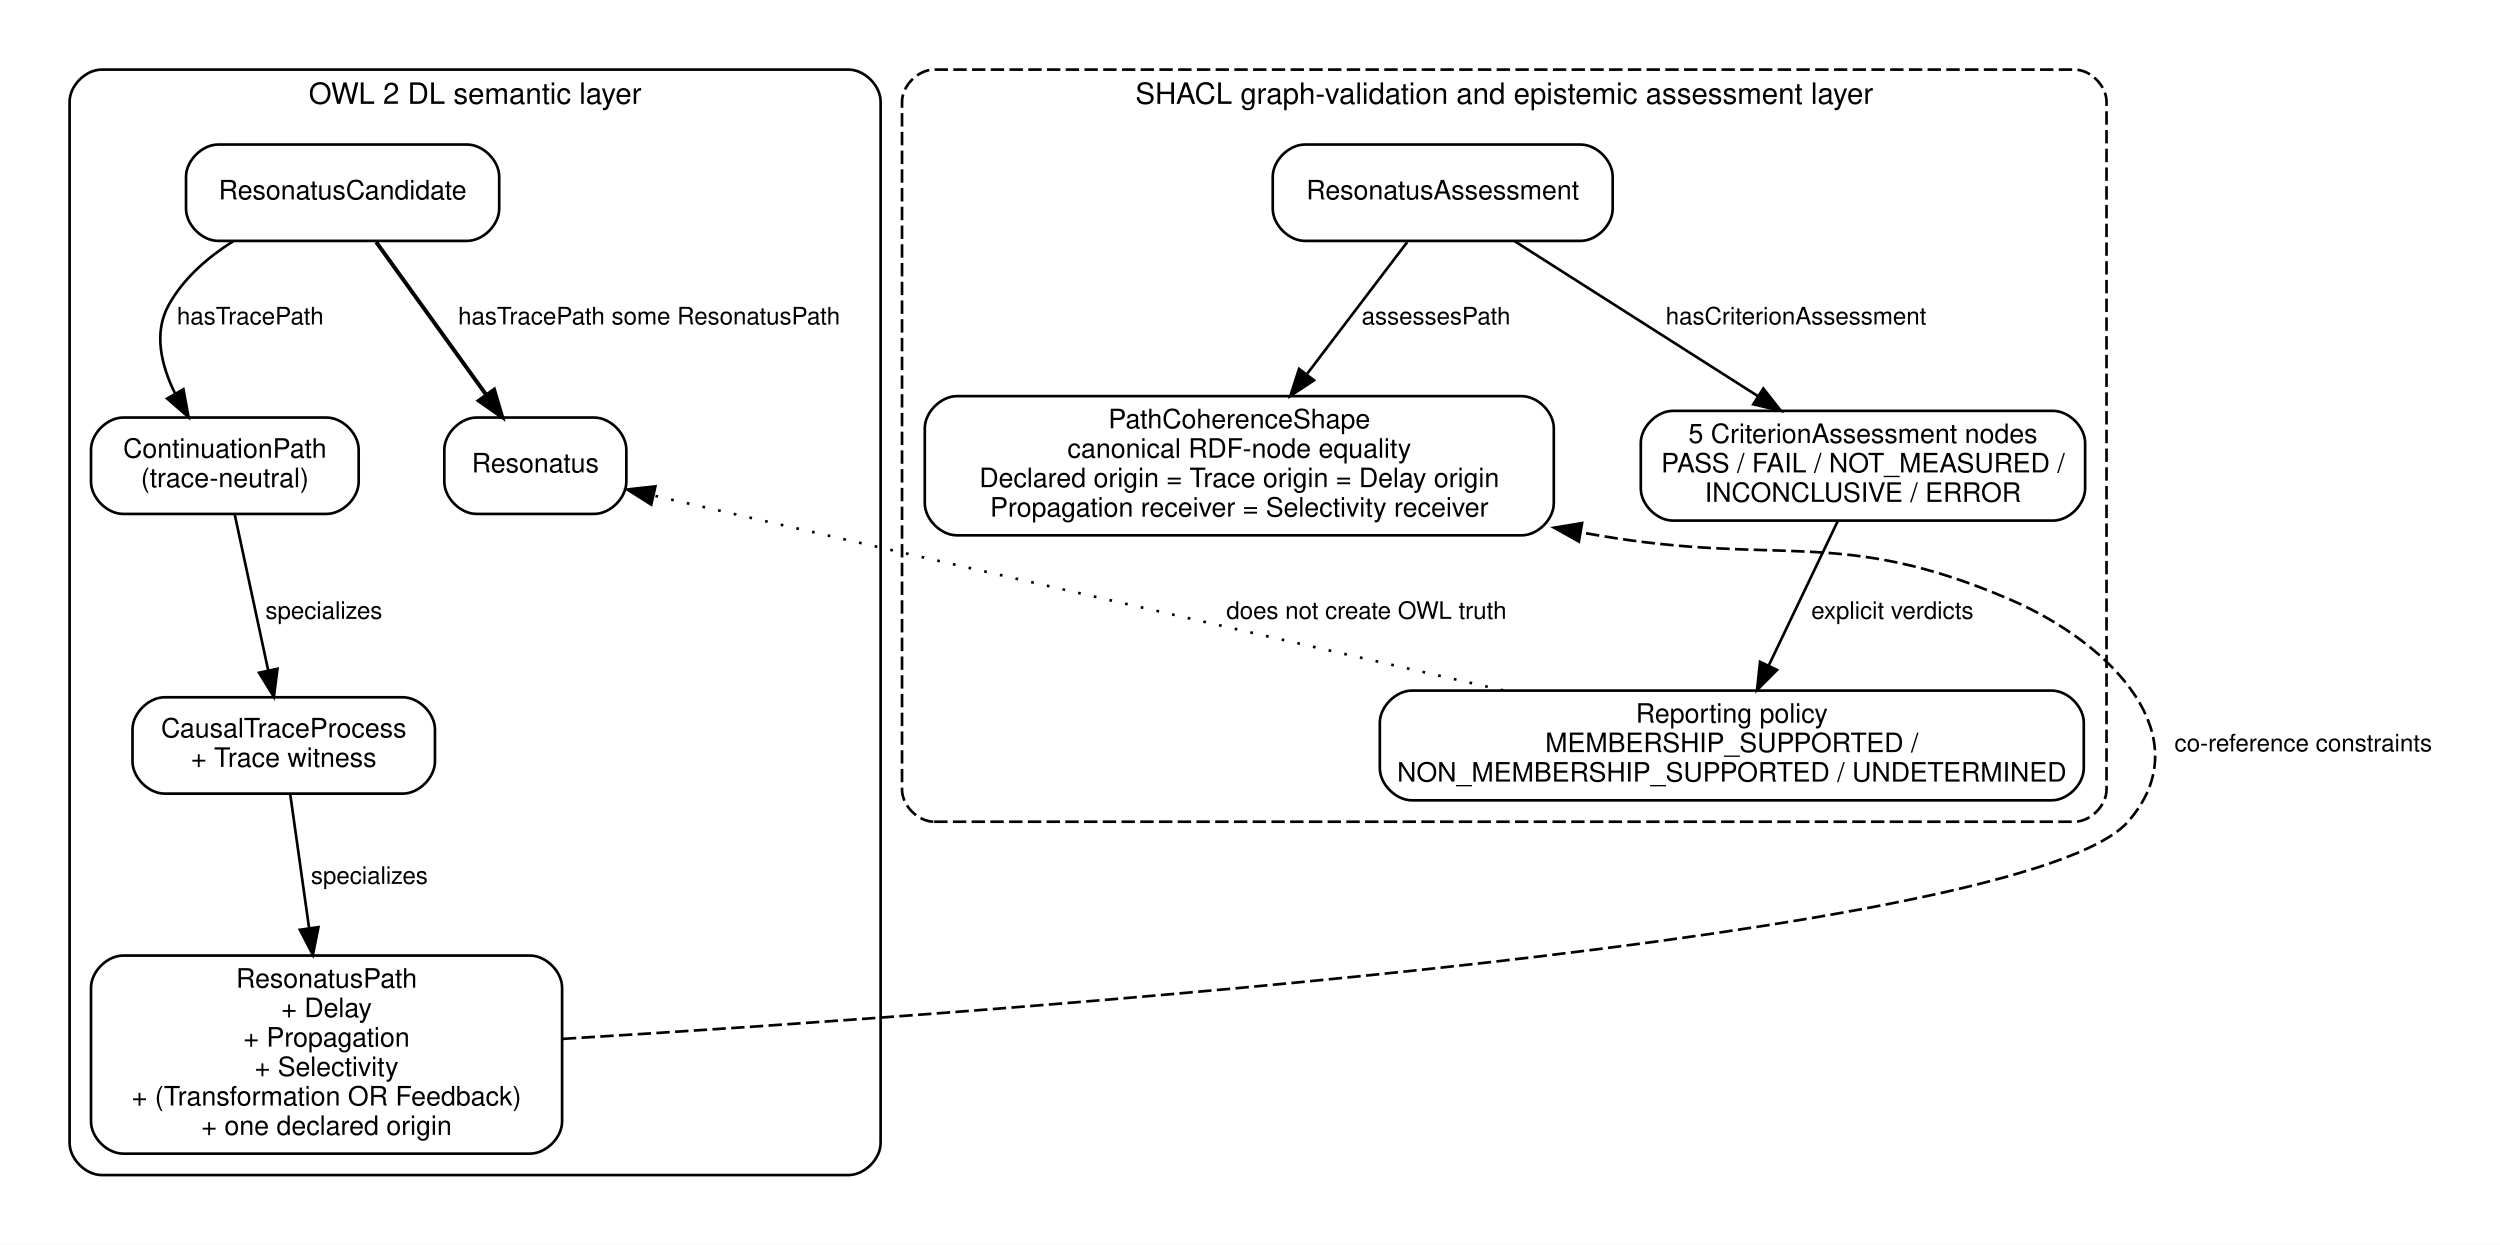
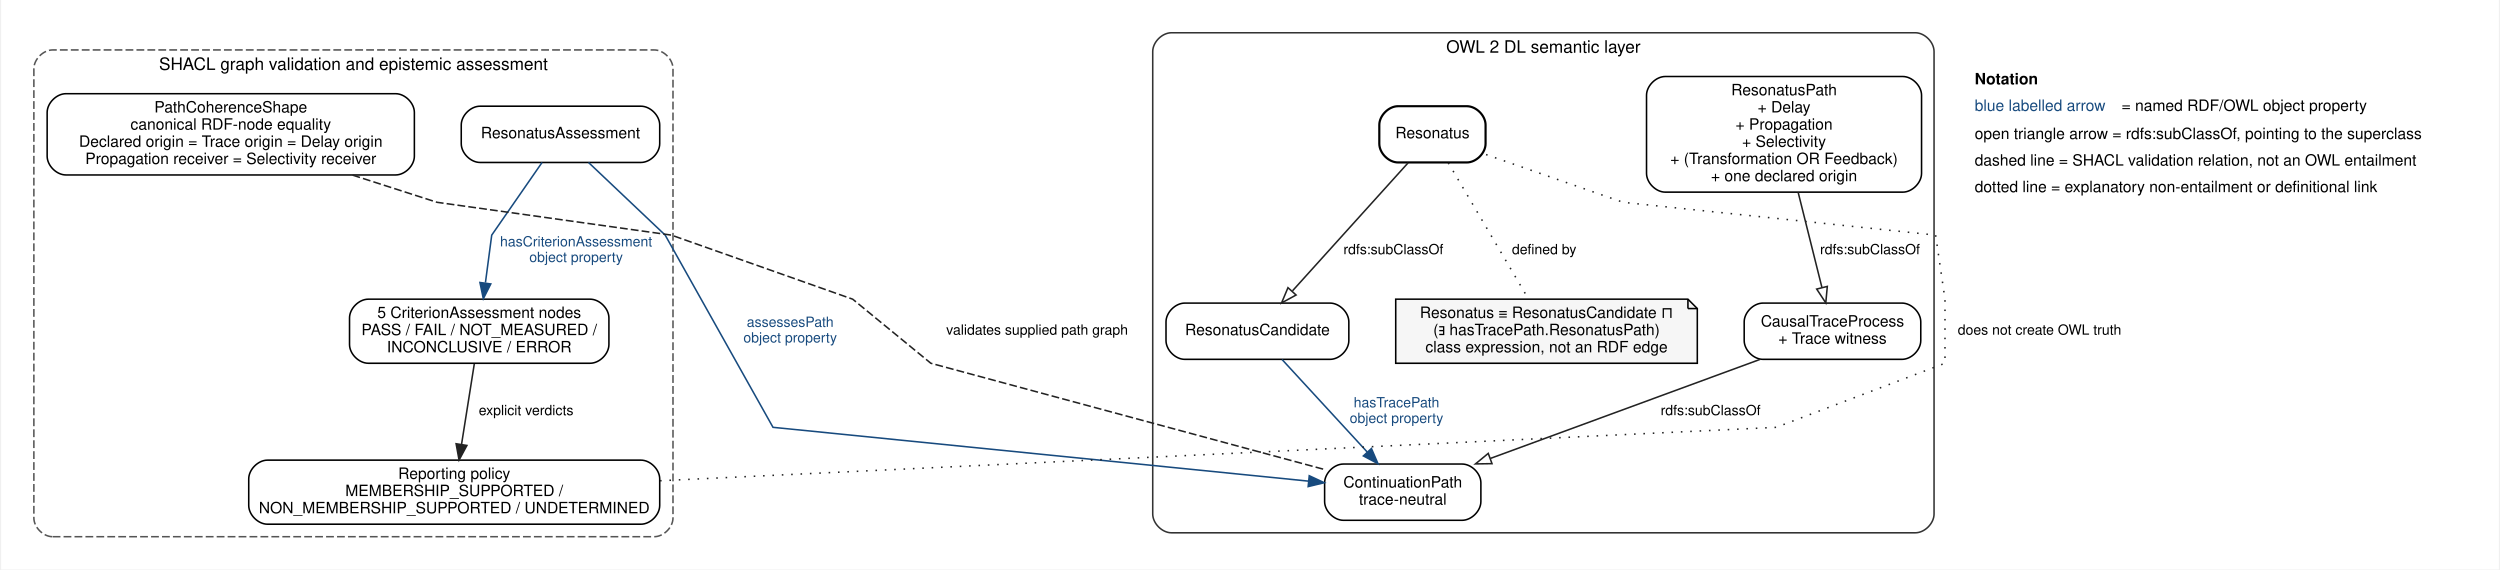
- <svg xmlns="http://www.w3.org/2000/svg" width="934pt" height="465pt" viewBox="0.00 0.00 934.00 465.00">
-   <g id="graph0" class="graph" transform="scale(1 1) rotate(0) translate(18 447)">
-     <polygon fill="white" stroke="transparent" points="-18,18 -18,-447 916,-447 916,18 -18,18" />
+ <svg xmlns="http://www.w3.org/2000/svg" width="1598pt" height="364pt" viewBox="0.00 0.00 1598.42 364.42">
+   <g id="graph0" class="graph" transform="scale(1 1) rotate(0) translate(12.96 351.46)">
+     <polygon fill="white" stroke="transparent" points="-12.96,12.96 -12.96,-351.46 1585.46,-351.46 1585.46,12.96 -12.96,12.96" />
    <g id="clust1" class="cluster">
-       <path fill="white" stroke="black" d="M20,-8C20,-8 299,-8 299,-8 305,-8 311,-14 311,-20 311,-20 311,-409 311,-409 311,-415 305,-421 299,-421 299,-421 20,-421 20,-421 14,-421 8,-415 8,-409 8,-409 8,-20 8,-20 8,-14 14,-8 20,-8" />
-       <text text-anchor="middle" x="159.5" y="-408.2" font-family="Helvetica,sans-Serif" font-size="11.00">OWL 2 DL semantic layer</text>
+       <path fill="white" stroke="#333333" d="M736,-10.5C736,-10.5 1212,-10.5 1212,-10.5 1218,-10.5 1224,-16.5 1224,-22.5 1224,-22.5 1224,-318.5 1224,-318.5 1224,-324.5 1218,-330.5 1212,-330.5 1212,-330.5 736,-330.5 736,-330.5 730,-330.5 724,-324.5 724,-318.5 724,-318.5 724,-22.5 724,-22.5 724,-16.5 730,-10.5 736,-10.5" />
+       <text text-anchor="middle" x="974" y="-317.7" font-family="Helvetica,sans-Serif" font-size="11.00">OWL 2 DL semantic layer</text>
    </g>
    <g id="clust2" class="cluster">
-       <path fill="white" stroke="black" stroke-dasharray="5,2" d="M331,-140C331,-140 757,-140 757,-140 763,-140 769,-146 769,-152 769,-152 769,-409 769,-409 769,-415 763,-421 757,-421 757,-421 331,-421 331,-421 325,-421 319,-415 319,-409 319,-409 319,-152 319,-152 319,-146 325,-140 331,-140" />
-       <text text-anchor="middle" x="544" y="-408.2" font-family="Helvetica,sans-Serif" font-size="11.00">SHACL graph-validation and epistemic assessment layer</text>
+       <path fill="white" stroke="#555555" stroke-dasharray="5,2" d="M20,-8C20,-8 405,-8 405,-8 411,-8 417,-14 417,-20 417,-20 417,-307.5 417,-307.5 417,-313.5 411,-319.5 405,-319.5 405,-319.5 20,-319.5 20,-319.5 14,-319.5 8,-313.5 8,-307.5 8,-307.5 8,-20 8,-20 8,-14 14,-8 20,-8" />
+       <text text-anchor="middle" x="212.5" y="-306.7" font-family="Helvetica,sans-Serif" font-size="11.00">SHACL graph validation and epistemic assessment</text>
    </g>
    <g id="node1" class="node">
-       <path fill="none" stroke="black" d="M156.5,-393C156.5,-393 63.5,-393 63.5,-393 57.5,-393 51.5,-387 51.5,-381 51.5,-381 51.5,-369 51.5,-369 51.5,-363 57.5,-357 63.5,-357 63.5,-357 156.5,-357 156.5,-357 162.5,-357 168.5,-363 168.5,-369 168.5,-369 168.5,-381 168.5,-381 168.5,-387 162.5,-393 156.5,-393" />
-       <text text-anchor="middle" x="110" y="-372.5" font-family="Helvetica,sans-Serif" font-size="10.00">ResonatusCandidate</text>
+       <path fill="none" stroke="black" d="M837.5,-157.5C837.5,-157.5 744.5,-157.5 744.5,-157.5 738.5,-157.5 732.5,-151.5 732.5,-145.5 732.5,-145.5 732.5,-133.5 732.5,-133.5 732.5,-127.5 738.5,-121.5 744.5,-121.5 744.5,-121.5 837.5,-121.5 837.5,-121.5 843.5,-121.5 849.5,-127.5 849.5,-133.5 849.5,-133.5 849.5,-145.5 849.5,-145.5 849.5,-151.5 843.5,-157.5 837.5,-157.5" />
+       <text text-anchor="middle" x="791" y="-137" font-family="Helvetica,sans-Serif" font-size="10.00">ResonatusCandidate</text>
    </g>
    <g id="node2" class="node">
-       <path fill="none" stroke="black" d="M104,-291C104,-291 28,-291 28,-291 22,-291 16,-285 16,-279 16,-279 16,-267 16,-267 16,-261 22,-255 28,-255 28,-255 104,-255 104,-255 110,-255 116,-261 116,-267 116,-267 116,-279 116,-279 116,-285 110,-291 104,-291" />
-       <text text-anchor="middle" x="66" y="-276" font-family="Helvetica,sans-Serif" font-size="10.00">ContinuationPath</text>
-       <text text-anchor="middle" x="66" y="-265" font-family="Helvetica,sans-Serif" font-size="10.00">(trace-neutral)</text>
+       <path fill="none" stroke="black" d="M922,-54.5C922,-54.5 846,-54.5 846,-54.5 840,-54.5 834,-48.5 834,-42.5 834,-42.5 834,-30.5 834,-30.5 834,-24.5 840,-18.5 846,-18.5 846,-18.5 922,-18.5 922,-18.5 928,-18.5 934,-24.5 934,-30.5 934,-30.5 934,-42.5 934,-42.5 934,-48.5 928,-54.5 922,-54.5" />
+       <text text-anchor="middle" x="884" y="-39.5" font-family="Helvetica,sans-Serif" font-size="10.00">ContinuationPath</text>
+       <text text-anchor="middle" x="884" y="-28.5" font-family="Helvetica,sans-Serif" font-size="10.00">trace-neutral</text>
    </g>
    <g id="edge1" class="edge">
-       <path fill="none" stroke="black" d="M69.07,-356.85C59.48,-350.79 50.48,-342.93 45,-333 39.31,-322.69 42.2,-310.55 47.41,-299.97" />
-       <polygon fill="black" stroke="black" points="50.53,-301.57 52.44,-291.15 44.45,-298.1 50.53,-301.57" />
-       <text text-anchor="middle" x="75.5" y="-325.8" font-family="Helvetica,sans-Serif" font-size="9.00">hasTracePath</text>
+       <path fill="none" stroke="#174a7e" d="M806.78,-121.37C821.74,-105.12 844.39,-80.52 861.29,-62.16" />
+       <polygon fill="#174a7e" stroke="#174a7e" points="863.95,-64.44 868.15,-54.72 858.8,-59.7 863.95,-64.44" />
+       <text text-anchor="middle" x="880" y="-90.8" font-family="Helvetica,sans-Serif" font-size="9.00" fill="#174a7e">hasTracePath</text>
+       <text text-anchor="middle" x="880" y="-80.8" font-family="Helvetica,sans-Serif" font-size="9.00" fill="#174a7e">object property</text>
+     </g>
+     <g id="node3" class="node">
+       <path fill="none" stroke="black" d="M1203.5,-157.5C1203.5,-157.5 1114.5,-157.5 1114.5,-157.5 1108.5,-157.5 1102.5,-151.5 1102.5,-145.5 1102.5,-145.5 1102.5,-133.5 1102.5,-133.5 1102.5,-127.5 1108.5,-121.5 1114.5,-121.5 1114.5,-121.5 1203.5,-121.5 1203.5,-121.5 1209.5,-121.5 1215.5,-127.5 1215.5,-133.5 1215.5,-133.5 1215.5,-145.5 1215.5,-145.5 1215.5,-151.5 1209.5,-157.5 1203.5,-157.5" />
+       <text text-anchor="middle" x="1159" y="-142.5" font-family="Helvetica,sans-Serif" font-size="10.00">CausalTraceProcess</text>
+       <text text-anchor="middle" x="1159" y="-131.5" font-family="Helvetica,sans-Serif" font-size="10.00">+ Trace witness</text>
+     </g>
+     <g id="edge2" class="edge">
+       <path fill="none" stroke="#222222" d="M1112.66,-121.48C1065.06,-104 990.94,-76.77 940.06,-58.09" />
+       <polygon fill="none" stroke="#222222" points="941.12,-54.75 930.53,-54.59 938.71,-61.32 941.12,-54.75" />
+       <text text-anchor="middle" x="1081" y="-85.8" font-family="Helvetica,sans-Serif" font-size="9.00">rdfs:subClassOf</text>
+     </g>
+     <g id="node4" class="node">
+       <path fill="none" stroke="black" d="M1204,-302.5C1204,-302.5 1052,-302.5 1052,-302.5 1046,-302.5 1040,-296.5 1040,-290.5 1040,-290.5 1040,-240.5 1040,-240.5 1040,-234.5 1046,-228.5 1052,-228.5 1052,-228.5 1204,-228.5 1204,-228.5 1210,-228.5 1216,-234.5 1216,-240.5 1216,-240.5 1216,-290.5 1216,-290.5 1216,-296.5 1210,-302.5 1204,-302.5" />
+       <text text-anchor="middle" x="1128" y="-290.5" font-family="Helvetica,sans-Serif" font-size="10.00">ResonatusPath</text>
+       <text text-anchor="middle" x="1128" y="-279.5" font-family="Helvetica,sans-Serif" font-size="10.00">+ Delay</text>
+       <text text-anchor="middle" x="1128" y="-268.5" font-family="Helvetica,sans-Serif" font-size="10.00">+ Propagation</text>
+       <text text-anchor="middle" x="1128" y="-257.5" font-family="Helvetica,sans-Serif" font-size="10.00">+ Selectivity</text>
+       <text text-anchor="middle" x="1128" y="-246.5" font-family="Helvetica,sans-Serif" font-size="10.00">+ (Transformation OR Feedback)</text>
+       <text text-anchor="middle" x="1128" y="-235.5" font-family="Helvetica,sans-Serif" font-size="10.00">+ one declared origin</text>
+     </g>
+     <g id="edge3" class="edge">
+       <path fill="none" stroke="#222222" d="M1137.05,-228.3C1141.92,-208.82 1147.82,-185.2 1152.28,-167.37" />
+       <polygon fill="none" stroke="#222222" points="1155.69,-168.17 1154.72,-157.62 1148.9,-166.47 1155.69,-168.17" />
+       <text text-anchor="middle" x="1183" y="-188.8" font-family="Helvetica,sans-Serif" font-size="9.00">rdfs:subClassOf</text>
    </g>
    <g id="node5" class="node">
-       <path fill="none" stroke="black" d="M204,-291C204,-291 160,-291 160,-291 154,-291 148,-285 148,-279 148,-279 148,-267 148,-267 148,-261 154,-255 160,-255 160,-255 204,-255 204,-255 210,-255 216,-261 216,-267 216,-267 216,-279 216,-279 216,-285 210,-291 204,-291" />
-       <text text-anchor="middle" x="182" y="-270.5" font-family="Helvetica,sans-Serif" font-size="10.00">Resonatus</text>
+       <path fill="none" stroke="black" stroke-width="1.4" d="M925,-283.5C925,-283.5 881,-283.5 881,-283.5 875,-283.5 869,-277.5 869,-271.5 869,-271.5 869,-259.5 869,-259.5 869,-253.5 875,-247.5 881,-247.5 881,-247.5 925,-247.5 925,-247.5 931,-247.5 937,-253.5 937,-259.5 937,-259.5 937,-271.5 937,-271.5 937,-277.5 931,-283.5 925,-283.5" />
+       <text text-anchor="middle" x="903" y="-263" font-family="Helvetica,sans-Serif" font-size="10.00">Resonatus</text>
    </g>
    <g id="edge4" class="edge">
-       <path fill="none" stroke="black" stroke-width="1.5" d="M122.54,-356.58C133.9,-340.81 150.77,-317.37 163.65,-299.49" />
-       <polygon fill="black" stroke="black" stroke-width="1.5" points="166.6,-301.38 169.6,-291.22 160.92,-297.29 166.6,-301.38" />
-       <text text-anchor="middle" x="224.5" y="-325.8" font-family="Helvetica,sans-Serif" font-size="9.00">hasTracePath some ResonatusPath</text>
+       <path fill="none" stroke="#222222" d="M887.43,-247.26C868.2,-225.97 835.37,-189.62 813.43,-165.33" />
+       <polygon fill="none" stroke="#222222" points="815.74,-162.67 806.44,-157.6 810.55,-167.36 815.74,-162.67" />
+       <text text-anchor="middle" x="878" y="-188.8" font-family="Helvetica,sans-Serif" font-size="9.00">rdfs:subClassOf</text>
    </g>
-     <g id="node3" class="node">
-       <path fill="none" stroke="black" d="M132.5,-186.5C132.5,-186.5 43.5,-186.5 43.5,-186.5 37.5,-186.5 31.5,-180.5 31.5,-174.5 31.5,-174.5 31.5,-162.5 31.5,-162.5 31.5,-156.5 37.5,-150.5 43.5,-150.5 43.5,-150.5 132.5,-150.5 132.5,-150.5 138.5,-150.5 144.5,-156.5 144.5,-162.5 144.5,-162.5 144.5,-174.5 144.5,-174.5 144.5,-180.5 138.5,-186.5 132.5,-186.5" />
-       <text text-anchor="middle" x="88" y="-171.5" font-family="Helvetica,sans-Serif" font-size="10.00">CausalTraceProcess</text>
-       <text text-anchor="middle" x="88" y="-160.5" font-family="Helvetica,sans-Serif" font-size="10.00">+ Trace witness</text>
+     <g id="node6" class="node">
+       <polygon fill="#f6f6f6" stroke="black" points="1066.5,-160 879.5,-160 879.5,-119 1072.5,-119 1072.5,-154 1066.5,-160" />
+       <polyline fill="none" stroke="black" points="1066.5,-160 1066.5,-154 " />
+       <polyline fill="none" stroke="black" points="1072.5,-154 1066.5,-154 " />
+       <text text-anchor="middle" x="976" y="-148" font-family="Helvetica,sans-Serif" font-size="10.00">Resonatus ≡ ResonatusCandidate ⊓</text>
+       <text text-anchor="middle" x="976" y="-137" font-family="Helvetica,sans-Serif" font-size="10.00">(∃ hasTracePath.ResonatusPath)</text>
+       <text text-anchor="middle" x="976" y="-126" font-family="Helvetica,sans-Serif" font-size="10.00">class expression, not an RDF edge</text>
    </g>
-     <g id="edge2" class="edge">
-       <path fill="none" stroke="black" d="M69.73,-254.61C73.15,-238.69 78.26,-214.86 82.21,-196.47" />
-       <polygon fill="black" stroke="black" points="85.65,-197.14 84.32,-186.63 78.8,-195.67 85.65,-197.14" />
-       <text text-anchor="middle" x="103" y="-215.8" font-family="Helvetica,sans-Serif" font-size="9.00">specializes</text>
-     </g>
-     <g id="node4" class="node">
-       <path fill="none" stroke="black" d="M180,-90C180,-90 28,-90 28,-90 22,-90 16,-84 16,-78 16,-78 16,-28 16,-28 16,-22 22,-16 28,-16 28,-16 180,-16 180,-16 186,-16 192,-22 192,-28 192,-28 192,-78 192,-78 192,-84 186,-90 180,-90" />
-       <text text-anchor="middle" x="104" y="-78" font-family="Helvetica,sans-Serif" font-size="10.00">ResonatusPath</text>
-       <text text-anchor="middle" x="104" y="-67" font-family="Helvetica,sans-Serif" font-size="10.00">+ Delay</text>
-       <text text-anchor="middle" x="104" y="-56" font-family="Helvetica,sans-Serif" font-size="10.00">+ Propagation</text>
-       <text text-anchor="middle" x="104" y="-45" font-family="Helvetica,sans-Serif" font-size="10.00">+ Selectivity</text>
-       <text text-anchor="middle" x="104" y="-34" font-family="Helvetica,sans-Serif" font-size="10.00">+ (Transformation OR Feedback)</text>
-       <text text-anchor="middle" x="104" y="-23" font-family="Helvetica,sans-Serif" font-size="10.00">+ one declared origin</text>
-     </g>
-     <g id="edge3" class="edge">
-       <path fill="none" stroke="black" d="M90.43,-150.26C92.3,-136.99 94.98,-118 97.46,-100.38" />
-       <polygon fill="black" stroke="black" points="100.96,-100.61 98.89,-90.22 94.03,-99.64 100.96,-100.61" />
-       <text text-anchor="middle" x="120" y="-116.8" font-family="Helvetica,sans-Serif" font-size="9.00">specializes</text>
+     <g id="edge5" class="edge">
+       <path fill="none" stroke="#222222" stroke-dasharray="1,5" d="M913.15,-247.26C926.63,-224.37 950.37,-184.04 964.49,-160.05" />
+       <text text-anchor="middle" x="974.5" y="-188.8" font-family="Helvetica,sans-Serif" font-size="9.00">defined by</text>
    </g>
    <g id="node7" class="node">
-       <path fill="none" stroke="black" d="M550.5,-299C550.5,-299 339.5,-299 339.5,-299 333.5,-299 327.5,-293 327.5,-287 327.5,-287 327.5,-259 327.5,-259 327.5,-253 333.5,-247 339.5,-247 339.5,-247 550.5,-247 550.5,-247 556.5,-247 562.5,-253 562.5,-259 562.5,-259 562.5,-287 562.5,-287 562.5,-293 556.5,-299 550.5,-299" />
-       <text text-anchor="middle" x="445" y="-287" font-family="Helvetica,sans-Serif" font-size="10.00">PathCoherenceShape</text>
-       <text text-anchor="middle" x="445" y="-276" font-family="Helvetica,sans-Serif" font-size="10.00">canonical RDF-node equality</text>
-       <text text-anchor="middle" x="445" y="-265" font-family="Helvetica,sans-Serif" font-size="10.00">Declared origin = Trace origin = Delay origin</text>
-       <text text-anchor="middle" x="445" y="-254" font-family="Helvetica,sans-Serif" font-size="10.00">Propagation receiver = Selectivity receiver</text>
+       <path fill="none" stroke="black" d="M396.5,-283.5C396.5,-283.5 293.5,-283.5 293.5,-283.5 287.5,-283.5 281.5,-277.5 281.5,-271.5 281.5,-271.5 281.5,-259.5 281.5,-259.5 281.5,-253.5 287.5,-247.5 293.5,-247.5 293.5,-247.5 396.5,-247.5 396.5,-247.5 402.5,-247.5 408.5,-253.5 408.5,-259.5 408.5,-259.5 408.5,-271.5 408.5,-271.5 408.5,-277.5 402.5,-283.5 396.5,-283.5" />
+       <text text-anchor="middle" x="345" y="-263" font-family="Helvetica,sans-Serif" font-size="10.00">ResonatusAssessment</text>
    </g>
    <g id="edge8" class="edge">
-       <path fill="none" stroke="black" stroke-dasharray="5,2" d="M192.29,-58.88C366.05,-69.39 738.93,-96.76 777,-140 804.59,-171.34 771.35,-206.5 733,-223 669.37,-250.37 647.28,-235.31 579,-247 576.9,-247.36 574.79,-247.72 572.66,-248.09" />
-       <polygon fill="black" stroke="black" points="571.86,-244.68 562.62,-249.85 573.07,-251.57 571.86,-244.68" />
-       <text text-anchor="middle" x="842.5" y="-166.3" font-family="Helvetica,sans-Serif" font-size="9.00">co-reference constraints</text>
-     </g>
-     <g id="node6" class="node">
-       <path fill="none" stroke="black" d="M572.5,-393C572.5,-393 469.5,-393 469.5,-393 463.5,-393 457.5,-387 457.5,-381 457.5,-381 457.5,-369 457.5,-369 457.5,-363 463.5,-357 469.5,-357 469.5,-357 572.5,-357 572.5,-357 578.5,-357 584.5,-363 584.5,-369 584.5,-369 584.5,-381 584.5,-381 584.5,-387 578.5,-393 572.5,-393" />
-       <text text-anchor="middle" x="521" y="-372.5" font-family="Helvetica,sans-Serif" font-size="10.00">ResonatusAssessment</text>
-     </g>
-     <g id="edge5" class="edge">
-       <path fill="none" stroke="black" d="M507.76,-356.58C497.48,-343.05 482.9,-323.87 470.39,-307.41" />
-       <polygon fill="black" stroke="black" points="472.91,-304.93 464.07,-299.09 467.33,-309.17 472.91,-304.93" />
-       <text text-anchor="middle" x="518.5" y="-325.8" font-family="Helvetica,sans-Serif" font-size="9.00">assessesPath</text>
+       <path fill="none" stroke="#174a7e" d="M362.95,-247.48C382.8,-228.67 412,-201 412,-201 412,-201 481,-78 481,-78 481,-78 711.15,-54.87 823.6,-43.57" />
+       <polygon fill="#174a7e" stroke="#174a7e" points="824.17,-47.03 833.77,-42.55 823.47,-40.07 824.17,-47.03" />
+       <text text-anchor="middle" x="492" y="-142.3" font-family="Helvetica,sans-Serif" font-size="9.00" fill="#174a7e">assessesPath</text>
+       <text text-anchor="middle" x="492" y="-132.3" font-family="Helvetica,sans-Serif" font-size="9.00" fill="#174a7e">object property</text>
    </g>
    <g id="node8" class="node">
-       <path fill="none" stroke="black" d="M749,-293.5C749,-293.5 607,-293.5 607,-293.5 601,-293.5 595,-287.5 595,-281.5 595,-281.5 595,-264.5 595,-264.5 595,-258.5 601,-252.5 607,-252.5 607,-252.5 749,-252.5 749,-252.5 755,-252.5 761,-258.5 761,-264.5 761,-264.5 761,-281.5 761,-281.5 761,-287.5 755,-293.5 749,-293.5" />
-       <text text-anchor="middle" x="678" y="-281.5" font-family="Helvetica,sans-Serif" font-size="10.00">5 CriterionAssessment nodes</text>
-       <text text-anchor="middle" x="678" y="-270.5" font-family="Helvetica,sans-Serif" font-size="10.00">PASS / FAIL / NOT_MEASURED /</text>
-       <text text-anchor="middle" x="678" y="-259.5" font-family="Helvetica,sans-Serif" font-size="10.00">INCONCLUSIVE / ERROR</text>
+       <path fill="none" stroke="black" d="M364,-160C364,-160 222,-160 222,-160 216,-160 210,-154 210,-148 210,-148 210,-131 210,-131 210,-125 216,-119 222,-119 222,-119 364,-119 364,-119 370,-119 376,-125 376,-131 376,-131 376,-148 376,-148 376,-154 370,-160 364,-160" />
+       <text text-anchor="middle" x="293" y="-148" font-family="Helvetica,sans-Serif" font-size="10.00">5 CriterionAssessment nodes</text>
+       <text text-anchor="middle" x="293" y="-137" font-family="Helvetica,sans-Serif" font-size="10.00">PASS / FAIL / NOT_MEASURED /</text>
+       <text text-anchor="middle" x="293" y="-126" font-family="Helvetica,sans-Serif" font-size="10.00">INCONCLUSIVE / ERROR</text>
    </g>
    <g id="edge6" class="edge">
-       <path fill="none" stroke="black" d="M547.99,-356.81C573.02,-340.87 610.55,-316.96 638.87,-298.93" />
-       <polygon fill="black" stroke="black" points="640.78,-301.86 647.33,-293.53 637.02,-295.95 640.78,-301.86" />
-       <text text-anchor="middle" x="653" y="-325.8" font-family="Helvetica,sans-Serif" font-size="9.00">hasCriterionAssessment</text>
+       <path fill="none" stroke="#174a7e" d="M333.21,-247.48C320.18,-228.67 301,-201 301,-201 301,-201 298.99,-185.79 296.98,-170.62" />
+       <polygon fill="#174a7e" stroke="#174a7e" points="300.4,-169.76 295.62,-160.31 293.46,-170.68 300.4,-169.76" />
+       <text text-anchor="middle" x="355" y="-193.8" font-family="Helvetica,sans-Serif" font-size="9.00" fill="#174a7e">hasCriterionAssessment</text>
+       <text text-anchor="middle" x="355" y="-183.8" font-family="Helvetica,sans-Serif" font-size="9.00" fill="#174a7e">object property</text>
+     </g>
+     <g id="node10" class="node">
+       <path fill="none" stroke="black" d="M396.5,-57C396.5,-57 157.5,-57 157.5,-57 151.5,-57 145.5,-51 145.5,-45 145.5,-45 145.5,-28 145.5,-28 145.5,-22 151.5,-16 157.5,-16 157.5,-16 396.5,-16 396.5,-16 402.5,-16 408.5,-22 408.5,-28 408.5,-28 408.5,-45 408.5,-45 408.5,-51 402.5,-57 396.5,-57" />
+       <text text-anchor="middle" x="277" y="-45" font-family="Helvetica,sans-Serif" font-size="10.00">Reporting policy</text>
+       <text text-anchor="middle" x="277" y="-34" font-family="Helvetica,sans-Serif" font-size="10.00">MEMBERSHIP_SUPPORTED /</text>
+       <text text-anchor="middle" x="277" y="-23" font-family="Helvetica,sans-Serif" font-size="10.00">NON_MEMBERSHIP_SUPPORTED / UNDETERMINED</text>
+     </g>
+     <g id="edge7" class="edge">
+       <path fill="none" stroke="#222222" d="M289.84,-118.55C287.52,-103.93 284.34,-83.84 281.72,-67.32" />
+       <polygon fill="#222222" stroke="#222222" points="285.12,-66.4 280.1,-57.07 278.21,-67.49 285.12,-66.4" />
+       <text text-anchor="middle" x="323" y="-85.8" font-family="Helvetica,sans-Serif" font-size="9.00">explicit verdicts</text>
    </g>
    <g id="node9" class="node">
-       <path fill="none" stroke="black" d="M748.5,-189C748.5,-189 509.5,-189 509.5,-189 503.5,-189 497.5,-183 497.5,-177 497.5,-177 497.5,-160 497.5,-160 497.5,-154 503.5,-148 509.5,-148 509.5,-148 748.5,-148 748.5,-148 754.5,-148 760.5,-154 760.5,-160 760.5,-160 760.5,-177 760.5,-177 760.5,-183 754.5,-189 748.5,-189" />
-       <text text-anchor="middle" x="629" y="-177" font-family="Helvetica,sans-Serif" font-size="10.00">Reporting policy</text>
-       <text text-anchor="middle" x="629" y="-166" font-family="Helvetica,sans-Serif" font-size="10.00">MEMBERSHIP_SUPPORTED /</text>
-       <text text-anchor="middle" x="629" y="-155" font-family="Helvetica,sans-Serif" font-size="10.00">NON_MEMBERSHIP_SUPPORTED / UNDETERMINED</text>
-     </g>
-     <g id="edge7" class="edge">
-       <path fill="none" stroke="black" d="M668.55,-252.24C661.23,-236.92 650.98,-215.48 642.75,-198.27" />
-       <polygon fill="black" stroke="black" points="645.89,-196.71 638.42,-189.2 639.57,-199.73 645.89,-196.71" />
-       <text text-anchor="middle" x="689" y="-215.8" font-family="Helvetica,sans-Serif" font-size="9.00">explicit verdicts</text>
+       <path fill="none" stroke="black" d="M239.5,-291.5C239.5,-291.5 28.5,-291.5 28.5,-291.5 22.5,-291.5 16.5,-285.5 16.5,-279.5 16.5,-279.5 16.5,-251.5 16.5,-251.5 16.5,-245.5 22.5,-239.5 28.5,-239.5 28.5,-239.5 239.5,-239.5 239.5,-239.5 245.5,-239.5 251.5,-245.5 251.5,-251.5 251.5,-251.5 251.5,-279.5 251.5,-279.5 251.5,-285.5 245.5,-291.5 239.5,-291.5" />
+       <text text-anchor="middle" x="134" y="-279.5" font-family="Helvetica,sans-Serif" font-size="10.00">PathCoherenceShape</text>
+       <text text-anchor="middle" x="134" y="-268.5" font-family="Helvetica,sans-Serif" font-size="10.00">canonical RDF-node equality</text>
+       <text text-anchor="middle" x="134" y="-257.5" font-family="Helvetica,sans-Serif" font-size="10.00">Declared origin = Trace origin = Delay origin</text>
+       <text text-anchor="middle" x="134" y="-246.5" font-family="Helvetica,sans-Serif" font-size="10.00">Propagation receiver = Selectivity receiver</text>
    </g>
    <g id="edge9" class="edge">
-       <path fill="none" stroke="black" stroke-dasharray="1,5" d="M543.67,-189.07C449,-210.78 299.89,-244.97 226.21,-261.86" />
-       <polygon fill="black" stroke="black" points="225.3,-258.48 216.33,-264.13 226.86,-265.3 225.3,-258.48" />
-       <text text-anchor="middle" x="492.5" y="-215.8" font-family="Helvetica,sans-Serif" font-size="9.00">does not create OWL truth</text>
+       <path fill="none" stroke="#222222" stroke-dasharray="5,2" d="M211.93,-239.41C240.51,-230.21 266,-222 266,-222 266,-222 416,-201 416,-201 416,-201 532,-160 532,-160 532,-160 582,-119 582,-119 582,-119 747.92,-74.22 833.79,-51.05" />
+       <text text-anchor="middle" x="650" y="-137.3" font-family="Helvetica,sans-Serif" font-size="9.00">validates supplied path graph</text>
+     </g>
+     <g id="edge10" class="edge">
+       <path fill="none" stroke="#222222" stroke-dasharray="1,5" d="M408.72,-43.81C646.51,-55.19 1123,-78 1123,-78 1123,-78 1231,-119 1231,-119 1231,-119 1231,-160 1231,-160 1231,-160 1225,-201 1225,-201 1225,-201 1025,-222 1025,-222 1025,-222 973.39,-239.98 937.31,-252.55" />
+       <text text-anchor="middle" x="1291.5" y="-137.3" font-family="Helvetica,sans-Serif" font-size="9.00">does not create OWL truth</text>
+     </g>
+     <g id="node11" class="node">
+       <text text-anchor="start" x="1250" y="-297.5" font-family="Helvetica,sans-Serif" font-weight="bold" font-size="10.00">Notation</text>
+       <text text-anchor="start" x="1250" y="-280.5" font-family="Helvetica,sans-Serif" font-size="10.00" fill="#174a7e">blue labelled arrow</text>
+       <text text-anchor="start" x="1344" y="-280.5" font-family="Helvetica,sans-Serif" font-size="10.00"> = named RDF/OWL object property</text>
+       <text text-anchor="start" x="1250" y="-262.5" font-family="Helvetica,sans-Serif" font-size="10.00">open triangle arrow = rdfs:subClassOf, pointing to the superclass</text>
+       <text text-anchor="start" x="1250" y="-245.5" font-family="Helvetica,sans-Serif" font-size="10.00">dashed line = SHACL validation relation, not an OWL entailment</text>
+       <text text-anchor="start" x="1250" y="-228.5" font-family="Helvetica,sans-Serif" font-size="10.00">dotted line = explanatory non-entailment or definitional link</text>
    </g>
  </g>
</svg>
